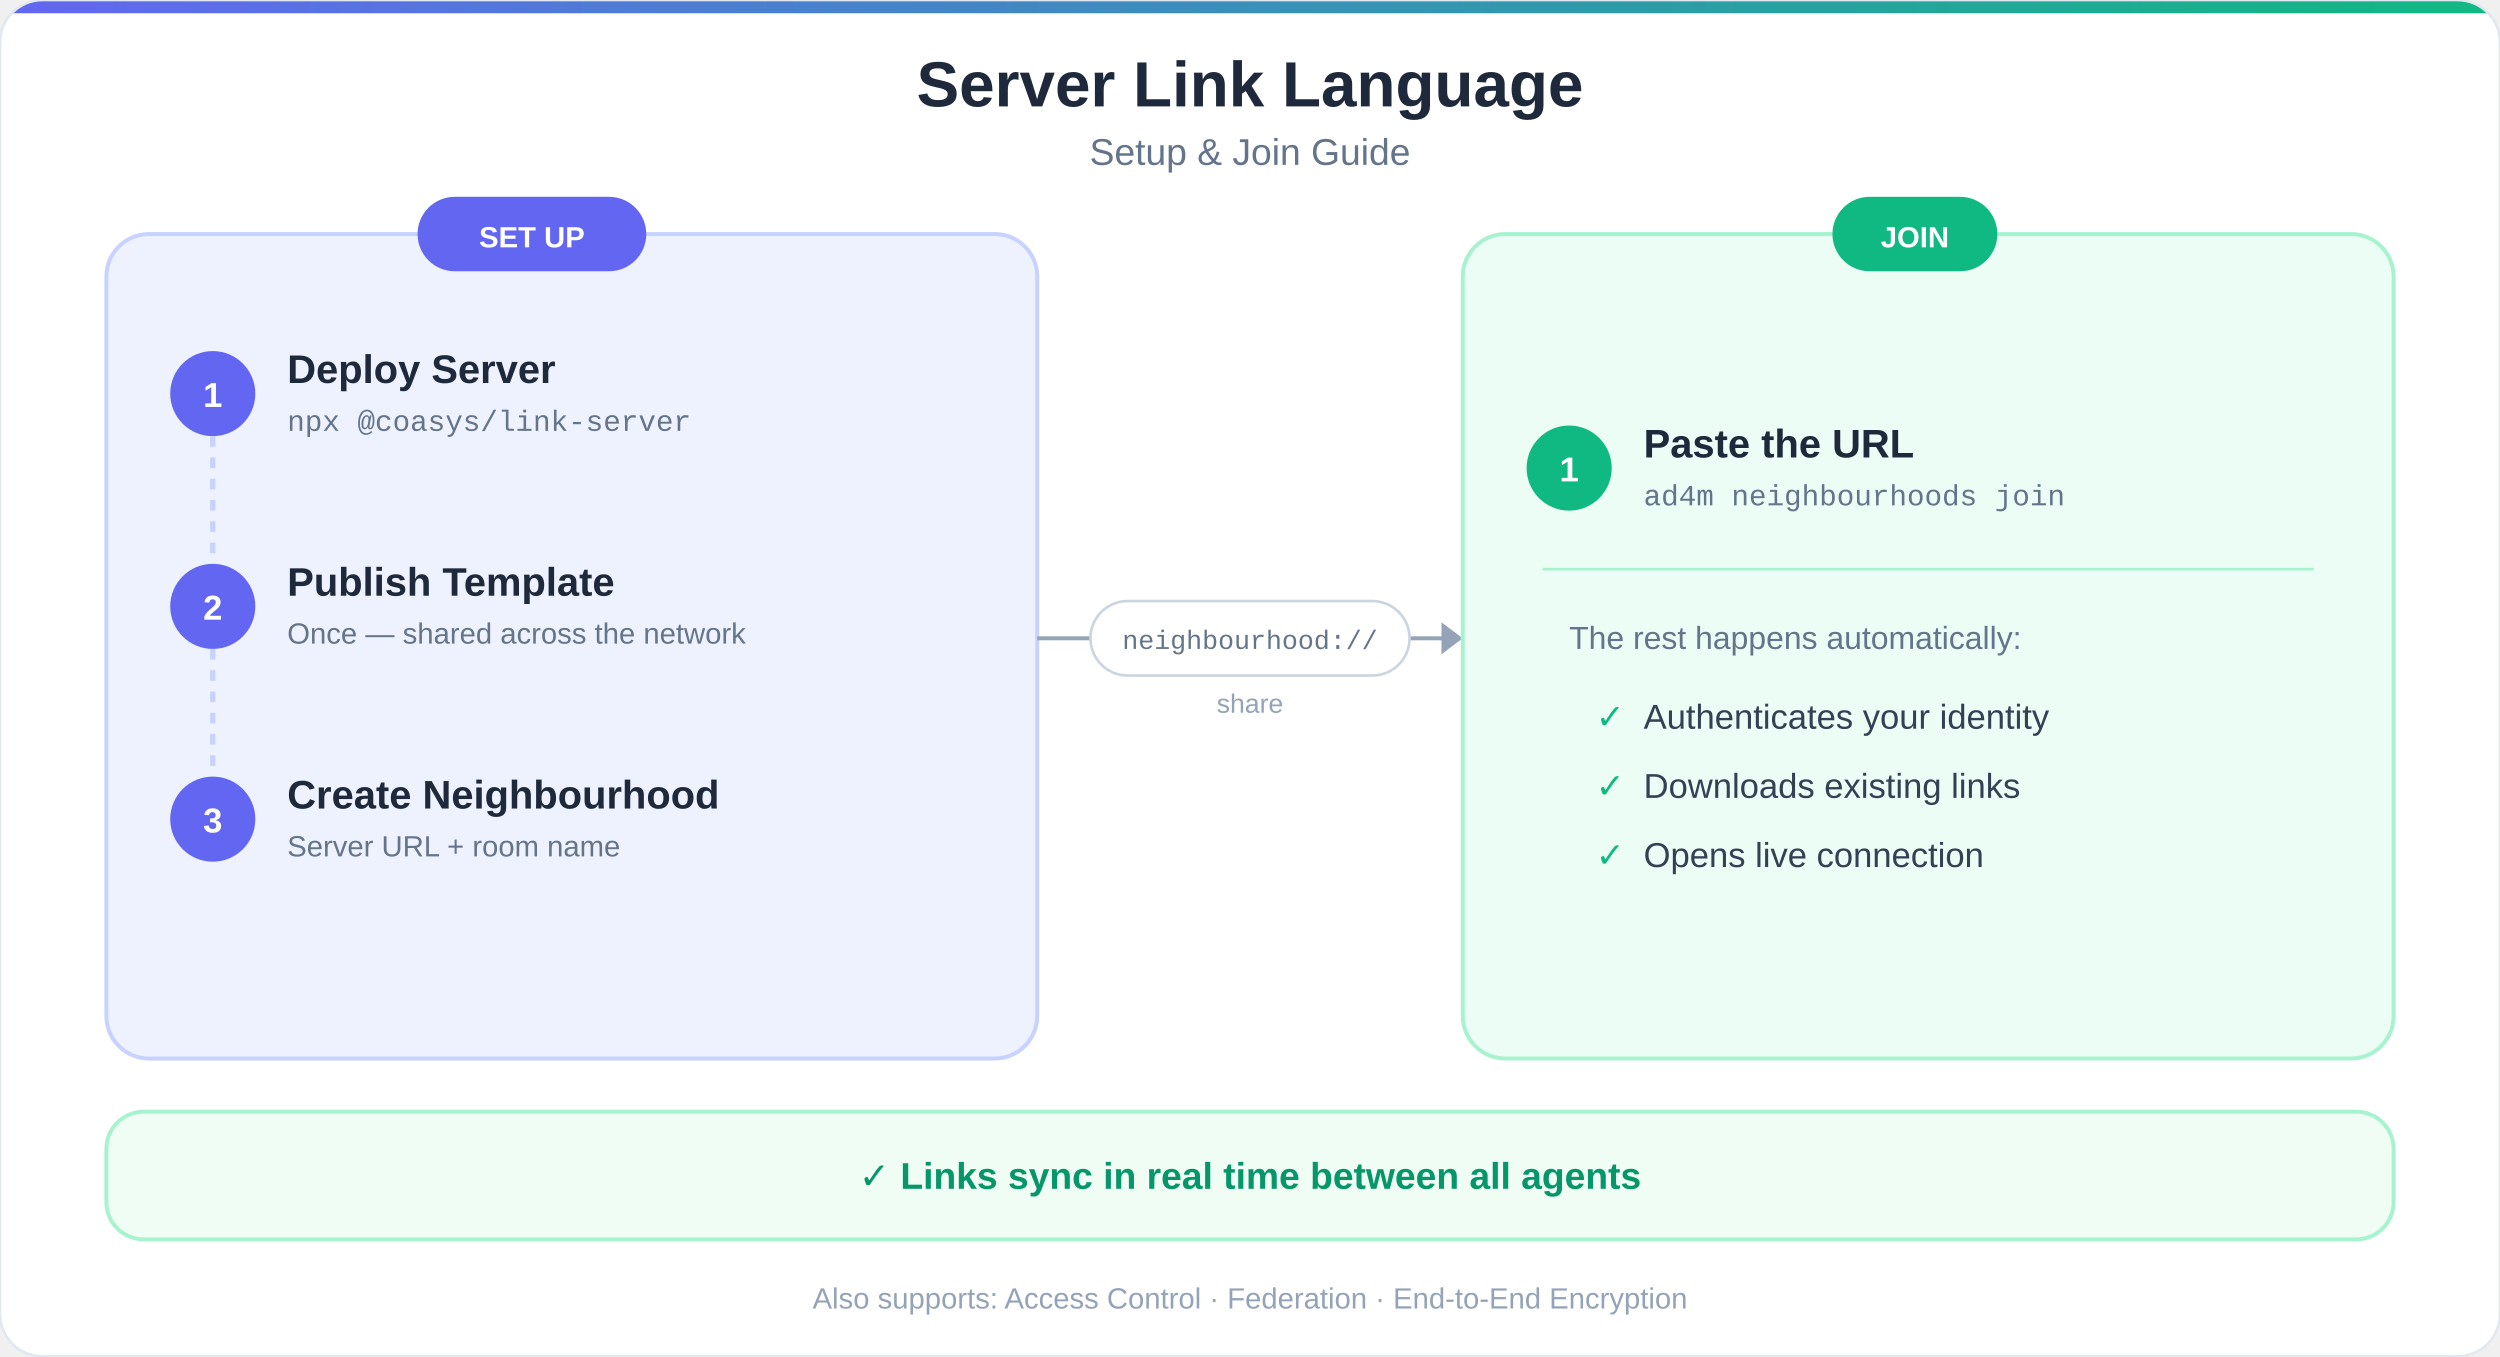
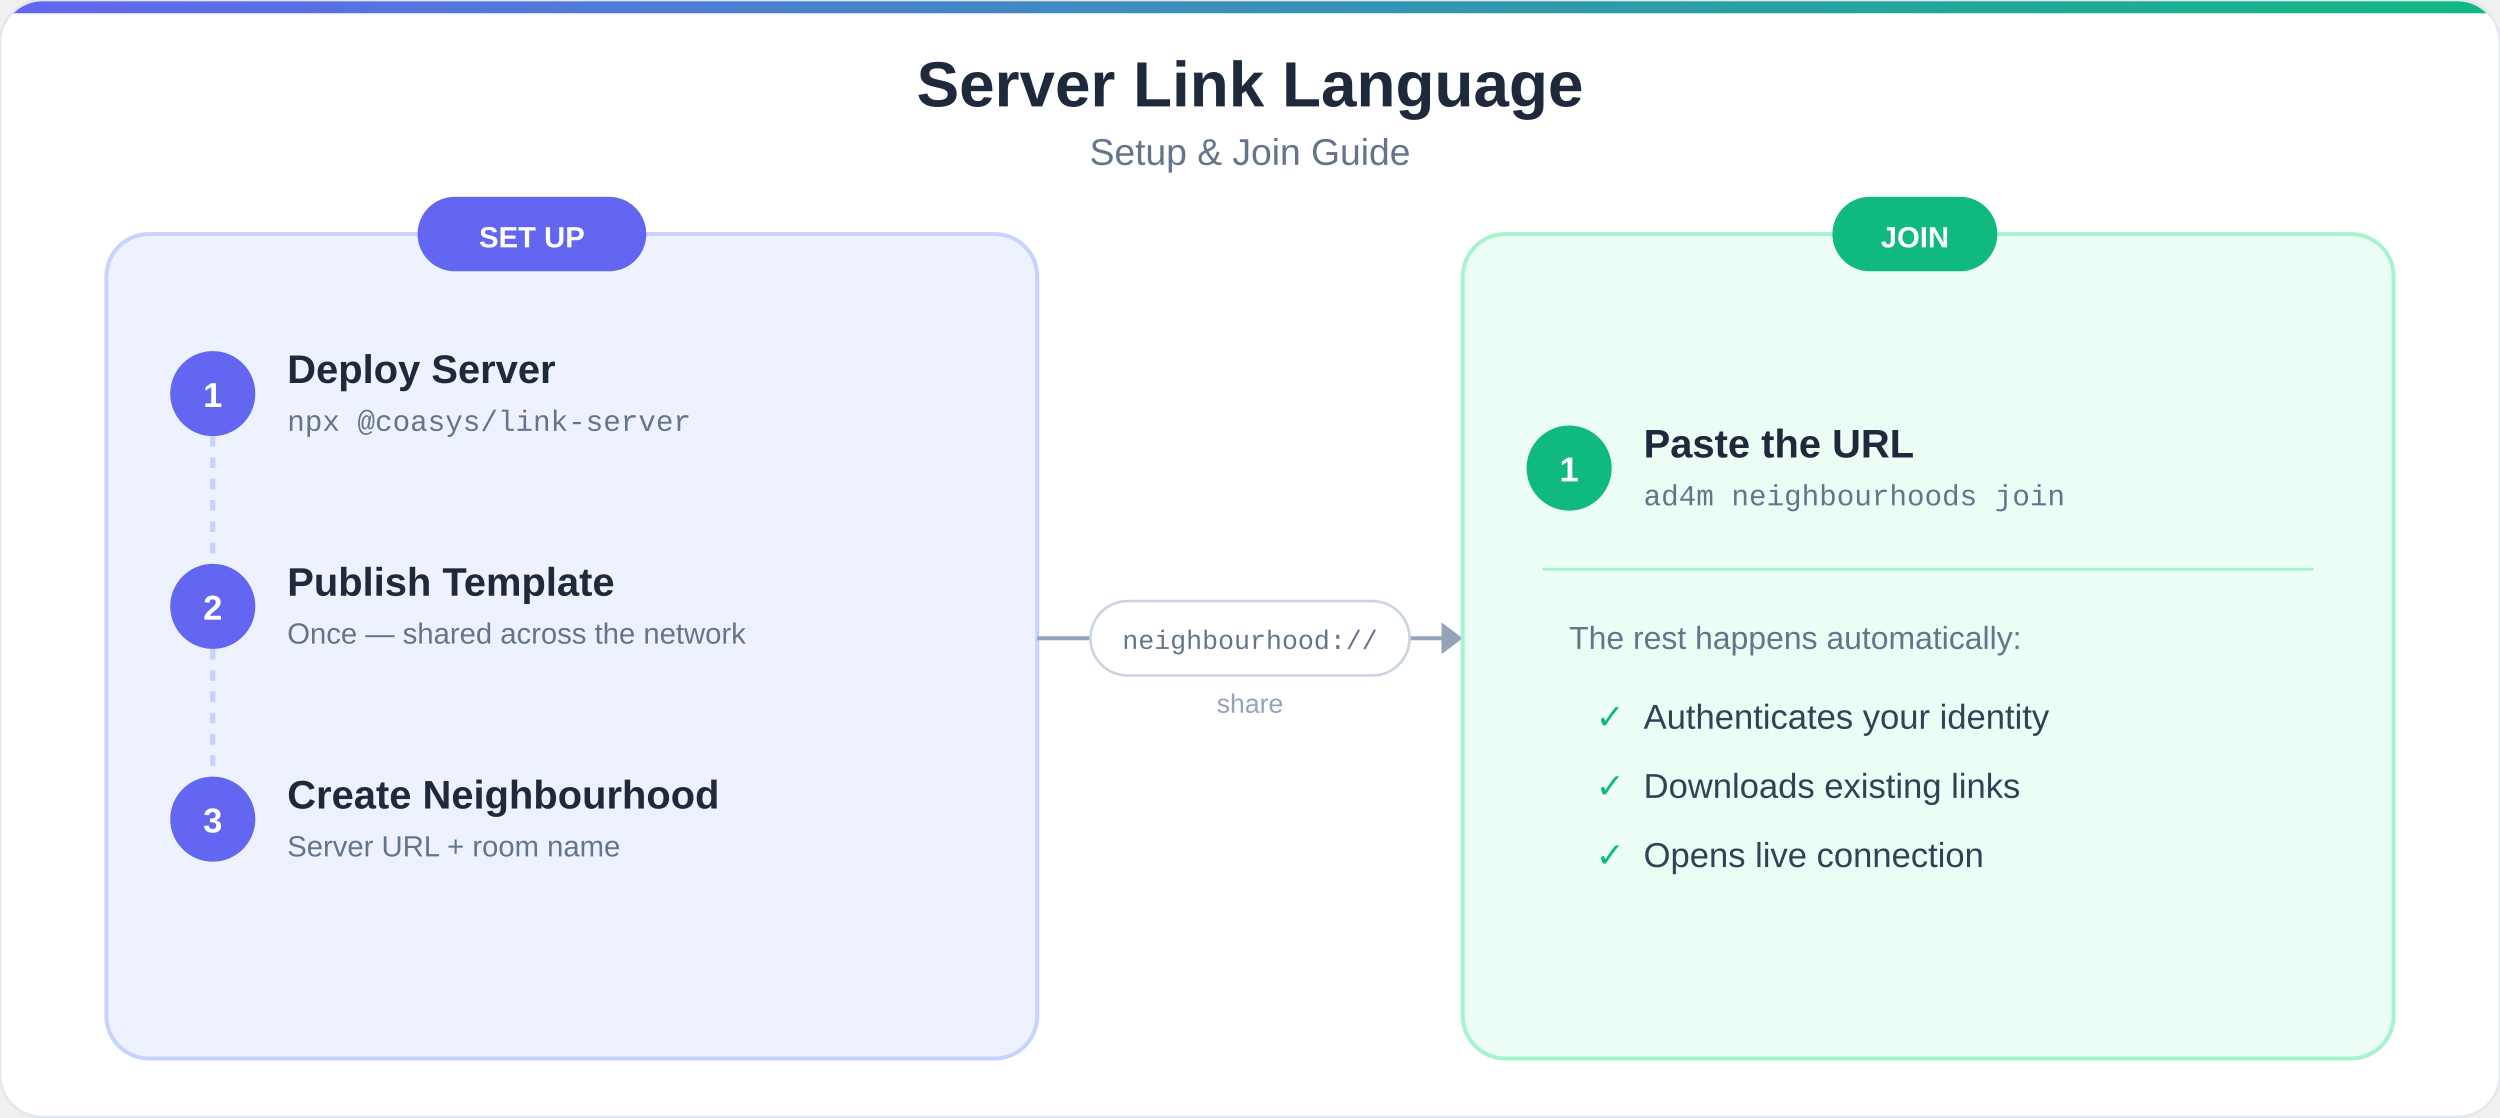
- <svg xmlns="http://www.w3.org/2000/svg" viewBox="0 0 940 510" width="940" height="510">
+ <svg xmlns="http://www.w3.org/2000/svg" viewBox="0 0 940 420" width="940" height="420">
  <defs>
    <linearGradient id="grad" x1="0" y1="0" x2="1" y2="0">
      <stop offset="0%" stop-color="#6366F1" />
      <stop offset="100%" stop-color="#10B981" />
    </linearGradient>
    <clipPath id="frame">
-       <rect width="940" height="510" rx="16" />
+       <rect width="940" height="420" rx="16" />
    </clipPath>
  </defs>
  <g clip-path="url(#frame)">
-     <rect width="940" height="510" fill="white" />
+     <rect width="940" height="420" fill="white" />
    <rect width="940" height="5" fill="url(#grad)" />
  </g>
-   <rect width="940" height="510" rx="16" fill="none" stroke="#E2E8F0" stroke-width="1" />
+   <rect width="940" height="420" rx="16" fill="none" stroke="#E2E8F0" stroke-width="1" />
  <text x="470" y="40" text-anchor="middle" font-family="Arial, Helvetica, sans-serif" font-size="24" font-weight="700" fill="#1E293B">Server Link Language</text>
  <text x="470" y="62" text-anchor="middle" font-family="Arial, Helvetica, sans-serif" font-size="14" fill="#64748B">Setup &amp; Join Guide</text>
  <rect x="40" y="88" width="350" height="310" rx="16" fill="#EEF2FF" stroke="#C7D2FE" stroke-width="1.5" />
  <rect x="157" y="74" width="86" height="28" rx="14" fill="#6366F1" />
  <text x="200" y="93" text-anchor="middle" font-family="Arial, Helvetica, sans-serif" font-size="11" font-weight="700" fill="white">SET UP</text>
  <circle cx="80" cy="148" r="16" fill="#6366F1" />
  <text x="80" y="153" text-anchor="middle" font-family="Arial, Helvetica, sans-serif" font-size="13" font-weight="700" fill="white">1</text>
  <text x="108" y="144" font-family="Arial, Helvetica, sans-serif" font-size="15" font-weight="600" fill="#1E293B">Deploy Server</text>
  <text x="108" y="162" font-family="Courier New, Courier, monospace" font-size="11" fill="#64748B">npx @coasys/link-server</text>
  <line x1="80" y1="164" x2="80" y2="212" stroke="#C7D2FE" stroke-width="2" stroke-dasharray="4 4" />
  <circle cx="80" cy="228" r="16" fill="#6366F1" />
  <text x="80" y="233" text-anchor="middle" font-family="Arial, Helvetica, sans-serif" font-size="13" font-weight="700" fill="white">2</text>
  <text x="108" y="224" font-family="Arial, Helvetica, sans-serif" font-size="15" font-weight="600" fill="#1E293B">Publish Template</text>
  <text x="108" y="242" font-family="Arial, Helvetica, sans-serif" font-size="11" fill="#64748B">Once — shared across the network</text>
  <line x1="80" y1="244" x2="80" y2="292" stroke="#C7D2FE" stroke-width="2" stroke-dasharray="4 4" />
  <circle cx="80" cy="308" r="16" fill="#6366F1" />
  <text x="80" y="313" text-anchor="middle" font-family="Arial, Helvetica, sans-serif" font-size="13" font-weight="700" fill="white">3</text>
  <text x="108" y="304" font-family="Arial, Helvetica, sans-serif" font-size="15" font-weight="600" fill="#1E293B">Create Neighbourhood</text>
  <text x="108" y="322" font-family="Arial, Helvetica, sans-serif" font-size="11" fill="#64748B">Server URL + room name</text>
  <line x1="390" y1="240" x2="548" y2="240" stroke="#94A3B8" stroke-width="1.5" />
  <polygon points="550,240 542,234 542,246" fill="#94A3B8" />
  <rect x="410" y="226" width="120" height="28" rx="14" fill="white" stroke="#CBD5E1" stroke-width="1" />
  <text x="470" y="244" text-anchor="middle" font-family="Courier New, Courier, monospace" font-size="10" fill="#64748B">neighbourhood://</text>
  <text x="470" y="268" text-anchor="middle" font-family="Arial, Helvetica, sans-serif" font-size="10" fill="#94A3B8">share</text>
  <rect x="550" y="88" width="350" height="310" rx="16" fill="#ECFDF5" stroke="#A7F3D0" stroke-width="1.5" />
  <rect x="689" y="74" width="62" height="28" rx="14" fill="#10B981" />
  <text x="720" y="93" text-anchor="middle" font-family="Arial, Helvetica, sans-serif" font-size="11" font-weight="700" fill="white">JOIN</text>
  <circle cx="590" cy="176" r="16" fill="#10B981" />
  <text x="590" y="181" text-anchor="middle" font-family="Arial, Helvetica, sans-serif" font-size="13" font-weight="700" fill="white">1</text>
  <text x="618" y="172" font-family="Arial, Helvetica, sans-serif" font-size="15" font-weight="600" fill="#1E293B">Paste the URL</text>
  <text x="618" y="190" font-family="Courier New, Courier, monospace" font-size="11" fill="#64748B">ad4m neighbourhoods join</text>
  <line x1="580" y1="214" x2="870" y2="214" stroke="#A7F3D0" stroke-width="1" />
  <text x="590" y="244" font-family="Arial, Helvetica, sans-serif" font-size="12" fill="#64748B">The rest happens automatically:</text>
  <text x="600" y="274" font-family="Arial, Helvetica, sans-serif" font-size="13" font-weight="600" fill="#10B981">✓</text>
  <text x="618" y="274" font-family="Arial, Helvetica, sans-serif" font-size="13" fill="#334155">Authenticates your identity</text>
  <text x="600" y="300" font-family="Arial, Helvetica, sans-serif" font-size="13" font-weight="600" fill="#10B981">✓</text>
  <text x="618" y="300" font-family="Arial, Helvetica, sans-serif" font-size="13" fill="#334155">Downloads existing links</text>
  <text x="600" y="326" font-family="Arial, Helvetica, sans-serif" font-size="13" font-weight="600" fill="#10B981">✓</text>
  <text x="618" y="326" font-family="Arial, Helvetica, sans-serif" font-size="13" fill="#334155">Opens live connection</text>
-   <rect x="40" y="418" width="860" height="48" rx="14" fill="#F0FDF4" stroke="#A7F3D0" stroke-width="1.5" />
-   <text x="470" y="447" text-anchor="middle" font-family="Arial, Helvetica, sans-serif" font-size="14" font-weight="600" fill="#059669">✓  Links sync in real time between all agents</text>
-   <text x="470" y="492" text-anchor="middle" font-family="Arial, Helvetica, sans-serif" font-size="11" fill="#94A3B8">Also supports: Access Control · Federation · End-to-End Encryption</text>
</svg>
